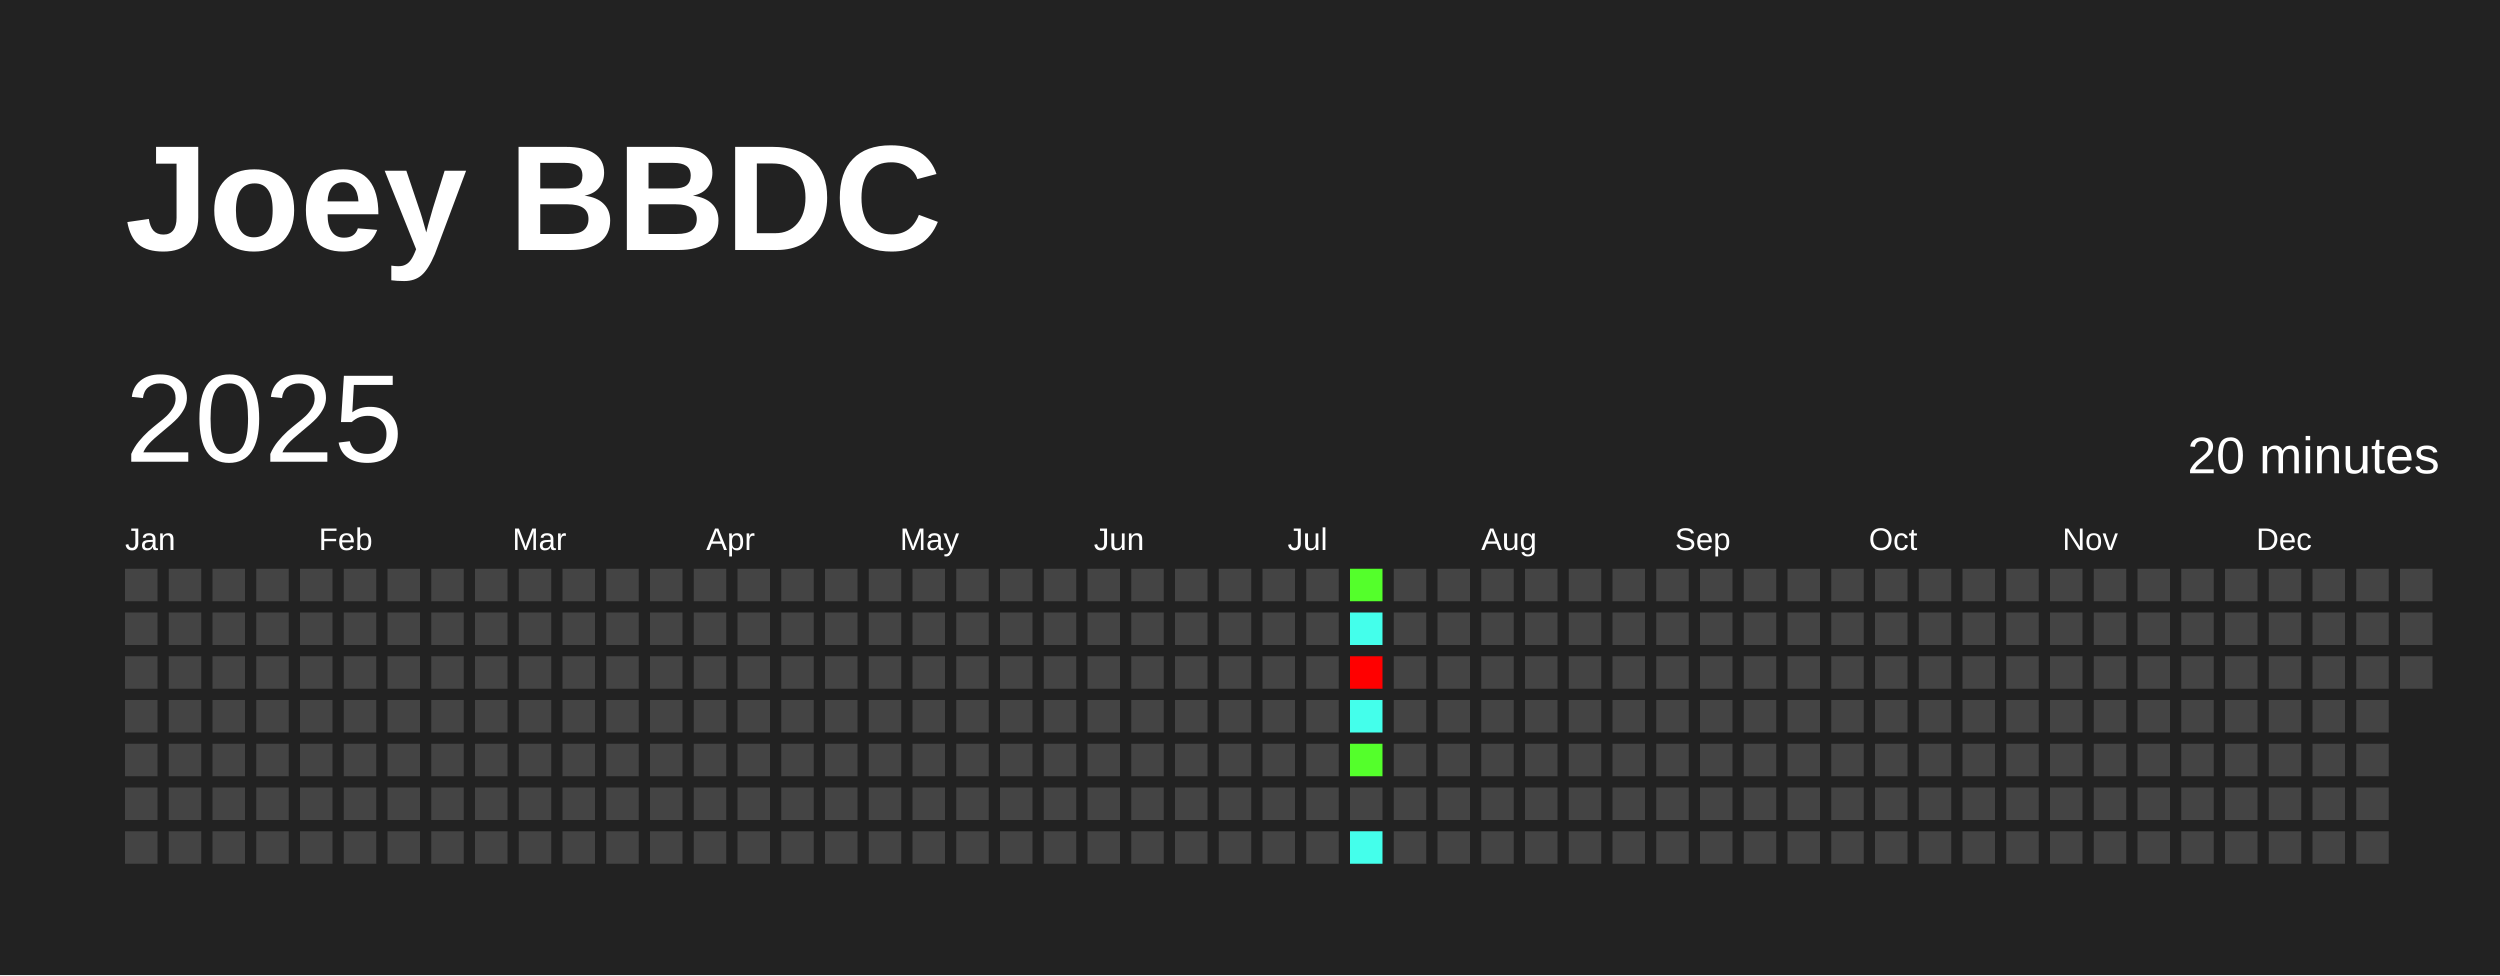
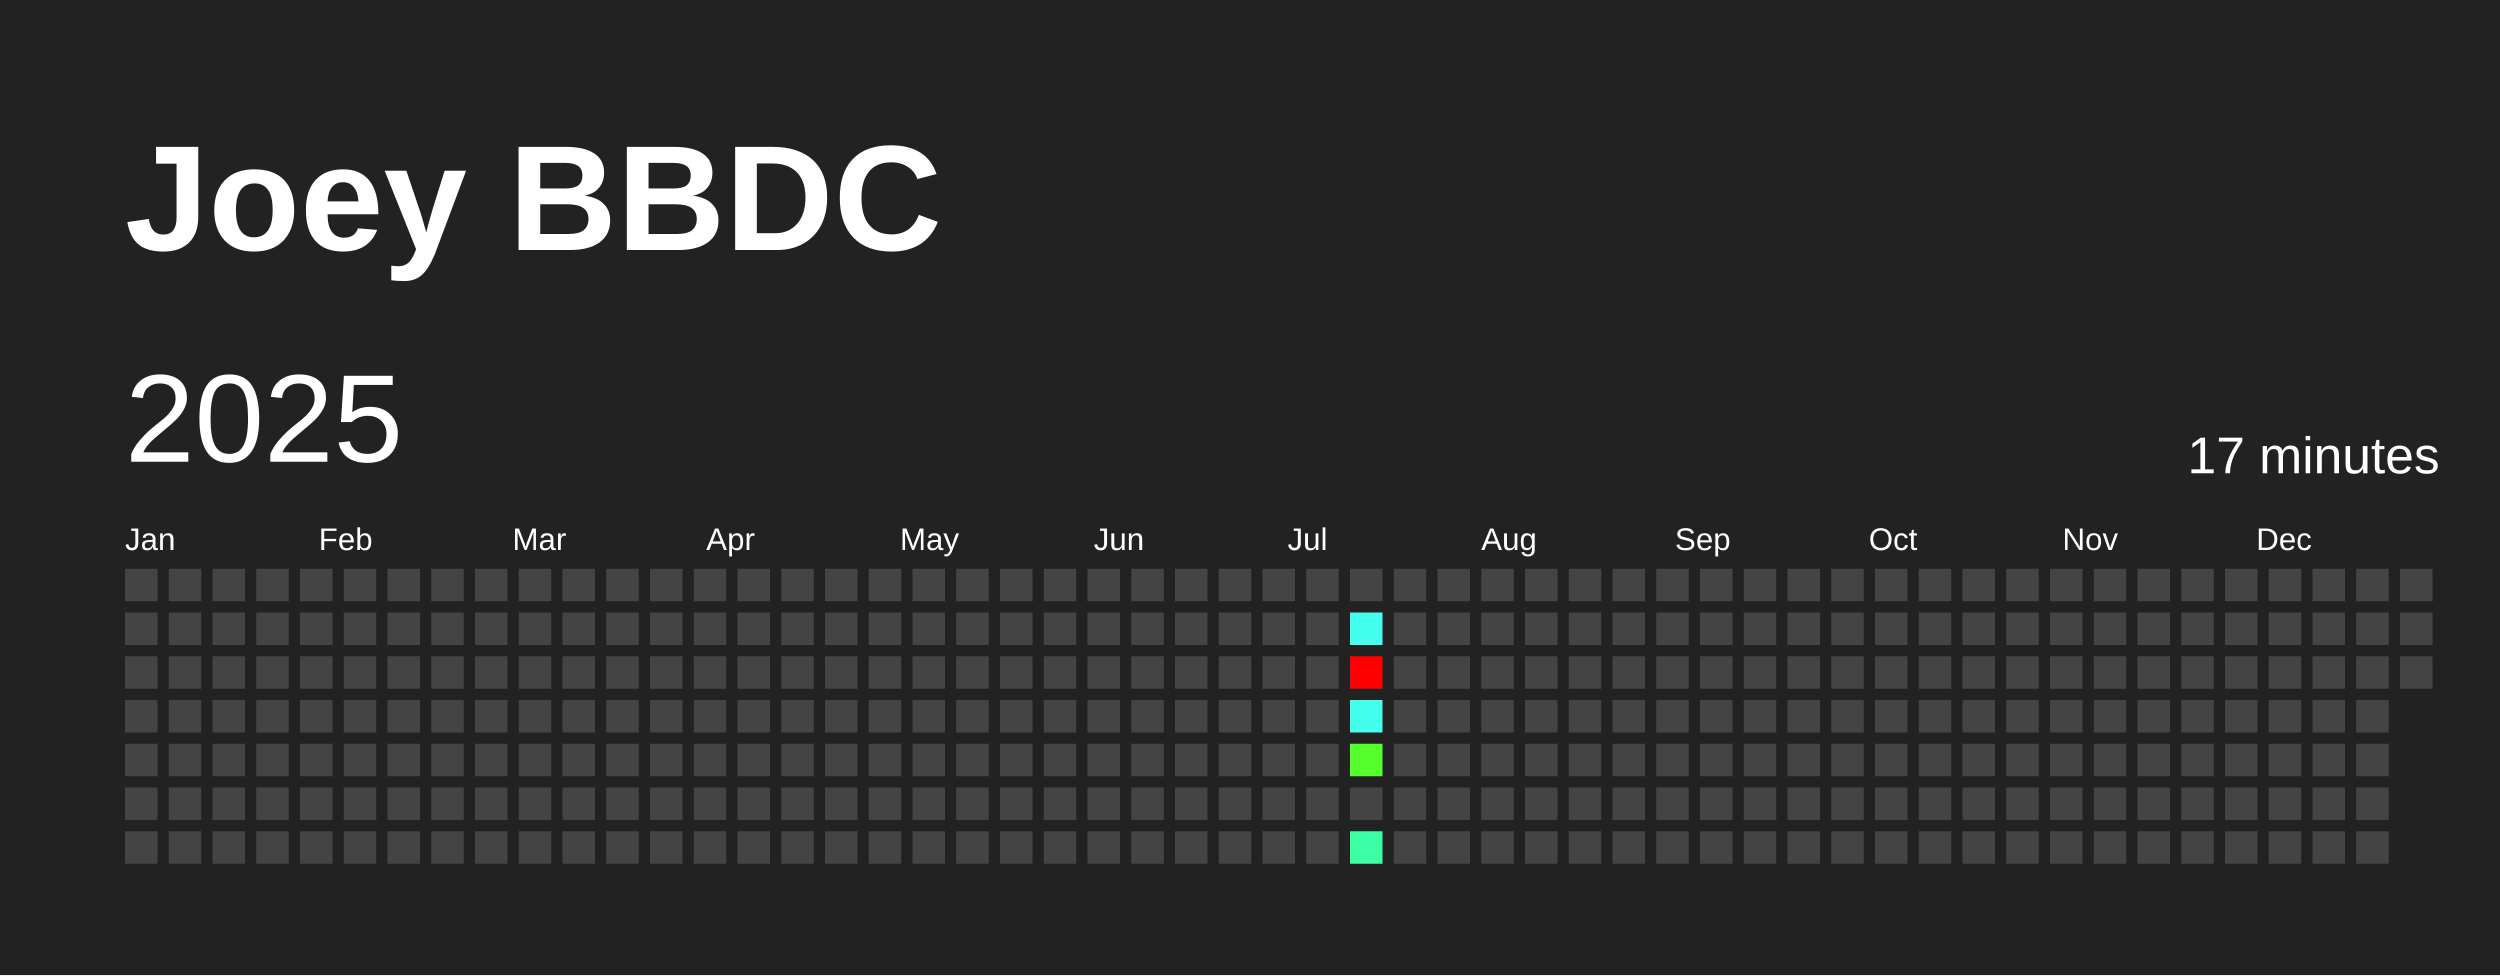
<svg xmlns="http://www.w3.org/2000/svg" baseProfile="full" height="78mm" version="1.1" viewBox="0,0,200,78" width="200mm">
  <defs />
  <rect fill="#222222" height="78" width="200" x="0" y="0" />
  <text fill="#FFFFFF" style="font-size:12px; font-family:Arial; font-weight:bold;" x="10" y="20">Joey BBDC</text>
  <text dominant-baseline="hanging" fill="#FFFFFF" style="font-size:10.0px; font-family:Arial;" x="10" y="30">2025</text>
-   <text dominant-baseline="hanging" fill="#FFFFFF" style="font-size:4.125px; font-family:Arial;" x="175" y="35">20 minutes</text>
+   <text dominant-baseline="hanging" fill="#FFFFFF" style="font-size:4.125px; font-family:Arial;" x="175" y="35">17 minutes</text>
  <text fill="#FFFFFF" style="font-size:2.5px; font-family:Arial" x="10.0" y="44">Jan</text>
  <text fill="#FFFFFF" style="font-size:2.5px; font-family:Arial" x="25.5" y="44">Feb</text>
  <text fill="#FFFFFF" style="font-size:2.5px; font-family:Arial" x="41.0" y="44">Mar</text>
  <text fill="#FFFFFF" style="font-size:2.5px; font-family:Arial" x="56.5" y="44">Apr</text>
  <text fill="#FFFFFF" style="font-size:2.5px; font-family:Arial" x="72.0" y="44">May</text>
  <text fill="#FFFFFF" style="font-size:2.5px; font-family:Arial" x="87.5" y="44">Jun</text>
  <text fill="#FFFFFF" style="font-size:2.5px; font-family:Arial" x="103.0" y="44">Jul</text>
  <text fill="#FFFFFF" style="font-size:2.5px; font-family:Arial" x="118.5" y="44">Aug</text>
  <text fill="#FFFFFF" style="font-size:2.5px; font-family:Arial" x="134.0" y="44">Sep</text>
  <text fill="#FFFFFF" style="font-size:2.5px; font-family:Arial" x="149.5" y="44">Oct</text>
  <text fill="#FFFFFF" style="font-size:2.5px; font-family:Arial" x="165.0" y="44">Nov</text>
  <text fill="#FFFFFF" style="font-size:2.5px; font-family:Arial" x="180.5" y="44">Dec</text>
  <rect fill="#444444" height="2.6" width="2.6" x="10.0" y="45.5" />
  <rect fill="#444444" height="2.6" width="2.6" x="10.0" y="49.0" />
  <rect fill="#444444" height="2.6" width="2.6" x="10.0" y="52.5" />
  <rect fill="#444444" height="2.6" width="2.6" x="10.0" y="56.0" />
  <rect fill="#444444" height="2.6" width="2.6" x="10.0" y="59.5" />
  <rect fill="#444444" height="2.6" width="2.6" x="10.0" y="63.0" />
  <rect fill="#444444" height="2.6" width="2.6" x="10.0" y="66.5" />
  <rect fill="#444444" height="2.6" width="2.6" x="13.5" y="45.5" />
  <rect fill="#444444" height="2.6" width="2.6" x="13.5" y="49.0" />
  <rect fill="#444444" height="2.6" width="2.6" x="13.5" y="52.5" />
  <rect fill="#444444" height="2.6" width="2.6" x="13.5" y="56.0" />
  <rect fill="#444444" height="2.6" width="2.6" x="13.5" y="59.5" />
  <rect fill="#444444" height="2.6" width="2.6" x="13.5" y="63.0" />
  <rect fill="#444444" height="2.6" width="2.6" x="13.5" y="66.5" />
  <rect fill="#444444" height="2.6" width="2.6" x="17.0" y="45.5" />
  <rect fill="#444444" height="2.6" width="2.6" x="17.0" y="49.0" />
  <rect fill="#444444" height="2.6" width="2.6" x="17.0" y="52.5" />
  <rect fill="#444444" height="2.6" width="2.6" x="17.0" y="56.0" />
  <rect fill="#444444" height="2.6" width="2.6" x="17.0" y="59.5" />
  <rect fill="#444444" height="2.6" width="2.6" x="17.0" y="63.0" />
  <rect fill="#444444" height="2.6" width="2.6" x="17.0" y="66.5" />
  <rect fill="#444444" height="2.6" width="2.6" x="20.5" y="45.5" />
  <rect fill="#444444" height="2.6" width="2.6" x="20.5" y="49.0" />
  <rect fill="#444444" height="2.6" width="2.6" x="20.5" y="52.5" />
  <rect fill="#444444" height="2.6" width="2.6" x="20.5" y="56.0" />
  <rect fill="#444444" height="2.6" width="2.6" x="20.5" y="59.5" />
  <rect fill="#444444" height="2.6" width="2.6" x="20.5" y="63.0" />
  <rect fill="#444444" height="2.6" width="2.6" x="20.5" y="66.5" />
  <rect fill="#444444" height="2.6" width="2.6" x="24.0" y="45.5" />
  <rect fill="#444444" height="2.6" width="2.6" x="24.0" y="49.0" />
  <rect fill="#444444" height="2.6" width="2.6" x="24.0" y="52.5" />
  <rect fill="#444444" height="2.6" width="2.6" x="24.0" y="56.0" />
  <rect fill="#444444" height="2.6" width="2.6" x="24.0" y="59.5" />
  <rect fill="#444444" height="2.6" width="2.6" x="24.0" y="63.0" />
  <rect fill="#444444" height="2.6" width="2.6" x="24.0" y="66.5" />
  <rect fill="#444444" height="2.6" width="2.6" x="27.5" y="45.5" />
  <rect fill="#444444" height="2.6" width="2.6" x="27.5" y="49.0" />
  <rect fill="#444444" height="2.6" width="2.6" x="27.5" y="52.5" />
  <rect fill="#444444" height="2.6" width="2.6" x="27.5" y="56.0" />
  <rect fill="#444444" height="2.6" width="2.6" x="27.5" y="59.5" />
  <rect fill="#444444" height="2.6" width="2.6" x="27.5" y="63.0" />
  <rect fill="#444444" height="2.6" width="2.6" x="27.5" y="66.5" />
  <rect fill="#444444" height="2.6" width="2.6" x="31.0" y="45.5" />
  <rect fill="#444444" height="2.6" width="2.6" x="31.0" y="49.0" />
  <rect fill="#444444" height="2.6" width="2.6" x="31.0" y="52.5" />
  <rect fill="#444444" height="2.6" width="2.6" x="31.0" y="56.0" />
  <rect fill="#444444" height="2.6" width="2.6" x="31.0" y="59.5" />
  <rect fill="#444444" height="2.6" width="2.6" x="31.0" y="63.0" />
  <rect fill="#444444" height="2.6" width="2.6" x="31.0" y="66.5" />
  <rect fill="#444444" height="2.6" width="2.6" x="34.5" y="45.5" />
  <rect fill="#444444" height="2.6" width="2.6" x="34.5" y="49.0" />
  <rect fill="#444444" height="2.6" width="2.6" x="34.5" y="52.5" />
  <rect fill="#444444" height="2.6" width="2.6" x="34.5" y="56.0" />
  <rect fill="#444444" height="2.6" width="2.6" x="34.5" y="59.5" />
  <rect fill="#444444" height="2.6" width="2.6" x="34.5" y="63.0" />
  <rect fill="#444444" height="2.6" width="2.6" x="34.5" y="66.5" />
  <rect fill="#444444" height="2.6" width="2.6" x="38.0" y="45.5" />
  <rect fill="#444444" height="2.6" width="2.6" x="38.0" y="49.0" />
  <rect fill="#444444" height="2.6" width="2.6" x="38.0" y="52.5" />
  <rect fill="#444444" height="2.6" width="2.6" x="38.0" y="56.0" />
  <rect fill="#444444" height="2.6" width="2.6" x="38.0" y="59.5" />
  <rect fill="#444444" height="2.6" width="2.6" x="38.0" y="63.0" />
  <rect fill="#444444" height="2.6" width="2.6" x="38.0" y="66.5" />
  <rect fill="#444444" height="2.6" width="2.6" x="41.5" y="45.5" />
  <rect fill="#444444" height="2.6" width="2.6" x="41.5" y="49.0" />
  <rect fill="#444444" height="2.6" width="2.6" x="41.5" y="52.5" />
  <rect fill="#444444" height="2.6" width="2.6" x="41.5" y="56.0" />
  <rect fill="#444444" height="2.6" width="2.6" x="41.5" y="59.5" />
  <rect fill="#444444" height="2.6" width="2.6" x="41.5" y="63.0" />
  <rect fill="#444444" height="2.6" width="2.6" x="41.5" y="66.5" />
  <rect fill="#444444" height="2.6" width="2.6" x="45.0" y="45.5" />
  <rect fill="#444444" height="2.6" width="2.6" x="45.0" y="49.0" />
  <rect fill="#444444" height="2.6" width="2.6" x="45.0" y="52.5" />
  <rect fill="#444444" height="2.6" width="2.6" x="45.0" y="56.0" />
  <rect fill="#444444" height="2.6" width="2.6" x="45.0" y="59.5" />
  <rect fill="#444444" height="2.6" width="2.6" x="45.0" y="63.0" />
  <rect fill="#444444" height="2.6" width="2.6" x="45.0" y="66.5" />
  <rect fill="#444444" height="2.6" width="2.6" x="48.5" y="45.5" />
  <rect fill="#444444" height="2.6" width="2.6" x="48.5" y="49.0" />
  <rect fill="#444444" height="2.6" width="2.6" x="48.5" y="52.5" />
  <rect fill="#444444" height="2.6" width="2.6" x="48.5" y="56.0" />
  <rect fill="#444444" height="2.6" width="2.6" x="48.5" y="59.5" />
  <rect fill="#444444" height="2.6" width="2.6" x="48.5" y="63.0" />
  <rect fill="#444444" height="2.6" width="2.6" x="48.5" y="66.5" />
  <rect fill="#444444" height="2.6" width="2.6" x="52.0" y="45.5" />
  <rect fill="#444444" height="2.6" width="2.6" x="52.0" y="49.0" />
  <rect fill="#444444" height="2.6" width="2.6" x="52.0" y="52.5" />
  <rect fill="#444444" height="2.6" width="2.6" x="52.0" y="56.0" />
  <rect fill="#444444" height="2.6" width="2.6" x="52.0" y="59.5" />
  <rect fill="#444444" height="2.6" width="2.6" x="52.0" y="63.0" />
  <rect fill="#444444" height="2.6" width="2.6" x="52.0" y="66.5" />
  <rect fill="#444444" height="2.6" width="2.6" x="55.5" y="45.5" />
  <rect fill="#444444" height="2.6" width="2.6" x="55.5" y="49.0" />
  <rect fill="#444444" height="2.6" width="2.6" x="55.5" y="52.5" />
  <rect fill="#444444" height="2.6" width="2.6" x="55.5" y="56.0" />
  <rect fill="#444444" height="2.6" width="2.6" x="55.5" y="59.5" />
  <rect fill="#444444" height="2.6" width="2.6" x="55.5" y="63.0" />
  <rect fill="#444444" height="2.6" width="2.6" x="55.5" y="66.5" />
  <rect fill="#444444" height="2.6" width="2.6" x="59.0" y="45.5" />
  <rect fill="#444444" height="2.6" width="2.6" x="59.0" y="49.0" />
  <rect fill="#444444" height="2.6" width="2.6" x="59.0" y="52.5" />
  <rect fill="#444444" height="2.6" width="2.6" x="59.0" y="56.0" />
  <rect fill="#444444" height="2.6" width="2.6" x="59.0" y="59.5" />
  <rect fill="#444444" height="2.6" width="2.6" x="59.0" y="63.0" />
  <rect fill="#444444" height="2.6" width="2.6" x="59.0" y="66.5" />
  <rect fill="#444444" height="2.6" width="2.6" x="62.5" y="45.5" />
  <rect fill="#444444" height="2.6" width="2.6" x="62.5" y="49.0" />
  <rect fill="#444444" height="2.6" width="2.6" x="62.5" y="52.5" />
  <rect fill="#444444" height="2.6" width="2.6" x="62.5" y="56.0" />
  <rect fill="#444444" height="2.6" width="2.6" x="62.5" y="59.5" />
  <rect fill="#444444" height="2.6" width="2.6" x="62.5" y="63.0" />
  <rect fill="#444444" height="2.6" width="2.6" x="62.5" y="66.5" />
  <rect fill="#444444" height="2.6" width="2.6" x="66.0" y="45.5" />
  <rect fill="#444444" height="2.6" width="2.6" x="66.0" y="49.0" />
  <rect fill="#444444" height="2.6" width="2.6" x="66.0" y="52.5" />
  <rect fill="#444444" height="2.6" width="2.6" x="66.0" y="56.0" />
  <rect fill="#444444" height="2.6" width="2.6" x="66.0" y="59.5" />
  <rect fill="#444444" height="2.6" width="2.6" x="66.0" y="63.0" />
  <rect fill="#444444" height="2.6" width="2.6" x="66.0" y="66.5" />
  <rect fill="#444444" height="2.6" width="2.6" x="69.5" y="45.5" />
  <rect fill="#444444" height="2.6" width="2.6" x="69.5" y="49.0" />
  <rect fill="#444444" height="2.6" width="2.6" x="69.5" y="52.5" />
  <rect fill="#444444" height="2.6" width="2.6" x="69.5" y="56.0" />
  <rect fill="#444444" height="2.6" width="2.6" x="69.5" y="59.5" />
  <rect fill="#444444" height="2.6" width="2.6" x="69.5" y="63.0" />
  <rect fill="#444444" height="2.6" width="2.6" x="69.5" y="66.5" />
  <rect fill="#444444" height="2.6" width="2.6" x="73.0" y="45.5" />
  <rect fill="#444444" height="2.6" width="2.6" x="73.0" y="49.0" />
  <rect fill="#444444" height="2.6" width="2.6" x="73.0" y="52.5" />
  <rect fill="#444444" height="2.6" width="2.6" x="73.0" y="56.0" />
  <rect fill="#444444" height="2.6" width="2.6" x="73.0" y="59.5" />
  <rect fill="#444444" height="2.6" width="2.6" x="73.0" y="63.0" />
  <rect fill="#444444" height="2.6" width="2.6" x="73.0" y="66.5" />
  <rect fill="#444444" height="2.6" width="2.6" x="76.5" y="45.5" />
  <rect fill="#444444" height="2.6" width="2.6" x="76.5" y="49.0" />
  <rect fill="#444444" height="2.6" width="2.6" x="76.5" y="52.5" />
  <rect fill="#444444" height="2.6" width="2.6" x="76.5" y="56.0" />
  <rect fill="#444444" height="2.6" width="2.6" x="76.5" y="59.5" />
  <rect fill="#444444" height="2.6" width="2.6" x="76.5" y="63.0" />
  <rect fill="#444444" height="2.6" width="2.6" x="76.5" y="66.5" />
  <rect fill="#444444" height="2.6" width="2.6" x="80.0" y="45.5" />
  <rect fill="#444444" height="2.6" width="2.6" x="80.0" y="49.0" />
  <rect fill="#444444" height="2.6" width="2.6" x="80.0" y="52.5" />
  <rect fill="#444444" height="2.6" width="2.6" x="80.0" y="56.0" />
  <rect fill="#444444" height="2.6" width="2.6" x="80.0" y="59.5" />
  <rect fill="#444444" height="2.6" width="2.6" x="80.0" y="63.0" />
  <rect fill="#444444" height="2.6" width="2.6" x="80.0" y="66.5" />
  <rect fill="#444444" height="2.6" width="2.6" x="83.5" y="45.5" />
  <rect fill="#444444" height="2.6" width="2.6" x="83.5" y="49.0" />
  <rect fill="#444444" height="2.6" width="2.6" x="83.5" y="52.5" />
  <rect fill="#444444" height="2.6" width="2.6" x="83.5" y="56.0" />
  <rect fill="#444444" height="2.6" width="2.6" x="83.5" y="59.5" />
  <rect fill="#444444" height="2.6" width="2.6" x="83.5" y="63.0" />
  <rect fill="#444444" height="2.6" width="2.6" x="83.5" y="66.5" />
  <rect fill="#444444" height="2.6" width="2.6" x="87.0" y="45.5" />
  <rect fill="#444444" height="2.6" width="2.6" x="87.0" y="49.0" />
  <rect fill="#444444" height="2.6" width="2.6" x="87.0" y="52.5" />
  <rect fill="#444444" height="2.6" width="2.6" x="87.0" y="56.0" />
  <rect fill="#444444" height="2.6" width="2.6" x="87.0" y="59.5" />
  <rect fill="#444444" height="2.6" width="2.6" x="87.0" y="63.0" />
  <rect fill="#444444" height="2.6" width="2.6" x="87.0" y="66.5" />
  <rect fill="#444444" height="2.6" width="2.6" x="90.5" y="45.5" />
  <rect fill="#444444" height="2.6" width="2.6" x="90.5" y="49.0" />
  <rect fill="#444444" height="2.6" width="2.6" x="90.5" y="52.5" />
  <rect fill="#444444" height="2.6" width="2.6" x="90.5" y="56.0" />
  <rect fill="#444444" height="2.6" width="2.6" x="90.5" y="59.5" />
  <rect fill="#444444" height="2.6" width="2.6" x="90.5" y="63.0" />
  <rect fill="#444444" height="2.6" width="2.6" x="90.5" y="66.5" />
  <rect fill="#444444" height="2.6" width="2.6" x="94.0" y="45.5" />
  <rect fill="#444444" height="2.6" width="2.6" x="94.0" y="49.0" />
  <rect fill="#444444" height="2.6" width="2.6" x="94.0" y="52.5" />
  <rect fill="#444444" height="2.6" width="2.6" x="94.0" y="56.0" />
  <rect fill="#444444" height="2.6" width="2.6" x="94.0" y="59.5" />
  <rect fill="#444444" height="2.6" width="2.6" x="94.0" y="63.0" />
  <rect fill="#444444" height="2.6" width="2.6" x="94.0" y="66.5" />
  <rect fill="#444444" height="2.6" width="2.6" x="97.5" y="45.5" />
  <rect fill="#444444" height="2.6" width="2.6" x="97.5" y="49.0" />
  <rect fill="#444444" height="2.6" width="2.6" x="97.5" y="52.5" />
  <rect fill="#444444" height="2.6" width="2.6" x="97.5" y="56.0" />
  <rect fill="#444444" height="2.6" width="2.6" x="97.5" y="59.5" />
  <rect fill="#444444" height="2.6" width="2.6" x="97.5" y="63.0" />
  <rect fill="#444444" height="2.6" width="2.6" x="97.5" y="66.5" />
  <rect fill="#444444" height="2.6" width="2.6" x="101.0" y="45.5" />
  <rect fill="#444444" height="2.6" width="2.6" x="101.0" y="49.0" />
  <rect fill="#444444" height="2.6" width="2.6" x="101.0" y="52.5" />
  <rect fill="#444444" height="2.6" width="2.6" x="101.0" y="56.0" />
  <rect fill="#444444" height="2.6" width="2.6" x="101.0" y="59.5" />
  <rect fill="#444444" height="2.6" width="2.6" x="101.0" y="63.0" />
  <rect fill="#444444" height="2.6" width="2.6" x="101.0" y="66.5" />
  <rect fill="#444444" height="2.6" width="2.6" x="104.5" y="45.5" />
  <rect fill="#444444" height="2.6" width="2.6" x="104.5" y="49.0" />
  <rect fill="#444444" height="2.6" width="2.6" x="104.5" y="52.5" />
  <rect fill="#444444" height="2.6" width="2.6" x="104.5" y="56.0" />
  <rect fill="#444444" height="2.6" width="2.6" x="104.5" y="59.5" />
  <rect fill="#444444" height="2.6" width="2.6" x="104.5" y="63.0" />
  <rect fill="#444444" height="2.6" width="2.6" x="104.5" y="66.5" />
-   <rect fill="#54ff2b" height="2.6" width="2.6" x="108.0" y="45.5" />
+   <rect fill="#444444" height="2.6" width="2.6" x="108.0" y="45.5" />
  <rect fill="#44ffeb" height="2.6" width="2.6" x="108.0" y="49.0" />
  <rect fill="red" height="2.6" width="2.6" x="108.0" y="52.5" />
  <rect fill="#44ffeb" height="2.6" width="2.6" x="108.0" y="56.0" />
  <rect fill="#54ff2b" height="2.6" width="2.6" x="108.0" y="59.5" />
  <rect fill="#444444" height="2.6" width="2.6" x="108.0" y="63.0" />
-   <rect fill="#44ffeb" height="2.6" width="2.6" x="108.0" y="66.5" />
+   <rect fill="#3cffa3" height="2.6" width="2.6" x="108.0" y="66.5" />
  <rect fill="#444444" height="2.6" width="2.6" x="111.5" y="45.5" />
  <rect fill="#444444" height="2.6" width="2.6" x="111.5" y="49.0" />
  <rect fill="#444444" height="2.6" width="2.6" x="111.5" y="52.5" />
  <rect fill="#444444" height="2.6" width="2.6" x="111.5" y="56.0" />
  <rect fill="#444444" height="2.6" width="2.6" x="111.5" y="59.5" />
  <rect fill="#444444" height="2.6" width="2.6" x="111.5" y="63.0" />
  <rect fill="#444444" height="2.6" width="2.6" x="111.5" y="66.5" />
  <rect fill="#444444" height="2.6" width="2.6" x="115.0" y="45.5" />
  <rect fill="#444444" height="2.6" width="2.6" x="115.0" y="49.0" />
  <rect fill="#444444" height="2.6" width="2.6" x="115.0" y="52.5" />
  <rect fill="#444444" height="2.6" width="2.6" x="115.0" y="56.0" />
  <rect fill="#444444" height="2.6" width="2.6" x="115.0" y="59.5" />
  <rect fill="#444444" height="2.6" width="2.6" x="115.0" y="63.0" />
  <rect fill="#444444" height="2.6" width="2.6" x="115.0" y="66.5" />
  <rect fill="#444444" height="2.6" width="2.6" x="118.5" y="45.5" />
  <rect fill="#444444" height="2.6" width="2.6" x="118.5" y="49.0" />
  <rect fill="#444444" height="2.6" width="2.6" x="118.5" y="52.5" />
  <rect fill="#444444" height="2.6" width="2.6" x="118.5" y="56.0" />
  <rect fill="#444444" height="2.6" width="2.6" x="118.5" y="59.5" />
  <rect fill="#444444" height="2.6" width="2.6" x="118.5" y="63.0" />
  <rect fill="#444444" height="2.6" width="2.6" x="118.5" y="66.5" />
  <rect fill="#444444" height="2.6" width="2.6" x="122.0" y="45.5" />
  <rect fill="#444444" height="2.6" width="2.6" x="122.0" y="49.0" />
  <rect fill="#444444" height="2.6" width="2.6" x="122.0" y="52.5" />
  <rect fill="#444444" height="2.6" width="2.6" x="122.0" y="56.0" />
  <rect fill="#444444" height="2.6" width="2.6" x="122.0" y="59.5" />
  <rect fill="#444444" height="2.6" width="2.6" x="122.0" y="63.0" />
  <rect fill="#444444" height="2.6" width="2.6" x="122.0" y="66.5" />
  <rect fill="#444444" height="2.6" width="2.6" x="125.5" y="45.5" />
  <rect fill="#444444" height="2.6" width="2.6" x="125.5" y="49.0" />
  <rect fill="#444444" height="2.6" width="2.6" x="125.5" y="52.5" />
  <rect fill="#444444" height="2.6" width="2.6" x="125.5" y="56.0" />
  <rect fill="#444444" height="2.6" width="2.6" x="125.5" y="59.5" />
  <rect fill="#444444" height="2.6" width="2.6" x="125.5" y="63.0" />
  <rect fill="#444444" height="2.6" width="2.6" x="125.5" y="66.5" />
  <rect fill="#444444" height="2.6" width="2.6" x="129.0" y="45.5" />
  <rect fill="#444444" height="2.6" width="2.6" x="129.0" y="49.0" />
  <rect fill="#444444" height="2.6" width="2.6" x="129.0" y="52.5" />
  <rect fill="#444444" height="2.6" width="2.6" x="129.0" y="56.0" />
  <rect fill="#444444" height="2.6" width="2.6" x="129.0" y="59.5" />
  <rect fill="#444444" height="2.6" width="2.6" x="129.0" y="63.0" />
  <rect fill="#444444" height="2.6" width="2.6" x="129.0" y="66.5" />
  <rect fill="#444444" height="2.6" width="2.6" x="132.5" y="45.5" />
  <rect fill="#444444" height="2.6" width="2.6" x="132.5" y="49.0" />
  <rect fill="#444444" height="2.6" width="2.6" x="132.5" y="52.5" />
  <rect fill="#444444" height="2.6" width="2.6" x="132.5" y="56.0" />
  <rect fill="#444444" height="2.6" width="2.6" x="132.5" y="59.5" />
  <rect fill="#444444" height="2.6" width="2.6" x="132.5" y="63.0" />
  <rect fill="#444444" height="2.6" width="2.6" x="132.5" y="66.5" />
  <rect fill="#444444" height="2.6" width="2.6" x="136.0" y="45.5" />
  <rect fill="#444444" height="2.6" width="2.6" x="136.0" y="49.0" />
  <rect fill="#444444" height="2.6" width="2.6" x="136.0" y="52.5" />
  <rect fill="#444444" height="2.6" width="2.6" x="136.0" y="56.0" />
  <rect fill="#444444" height="2.6" width="2.6" x="136.0" y="59.5" />
  <rect fill="#444444" height="2.6" width="2.6" x="136.0" y="63.0" />
  <rect fill="#444444" height="2.6" width="2.6" x="136.0" y="66.5" />
  <rect fill="#444444" height="2.6" width="2.6" x="139.5" y="45.5" />
  <rect fill="#444444" height="2.6" width="2.6" x="139.5" y="49.0" />
  <rect fill="#444444" height="2.6" width="2.6" x="139.5" y="52.5" />
  <rect fill="#444444" height="2.6" width="2.6" x="139.5" y="56.0" />
  <rect fill="#444444" height="2.6" width="2.6" x="139.5" y="59.5" />
  <rect fill="#444444" height="2.6" width="2.6" x="139.5" y="63.0" />
  <rect fill="#444444" height="2.6" width="2.6" x="139.5" y="66.5" />
  <rect fill="#444444" height="2.6" width="2.6" x="143.0" y="45.5" />
  <rect fill="#444444" height="2.6" width="2.6" x="143.0" y="49.0" />
  <rect fill="#444444" height="2.6" width="2.6" x="143.0" y="52.5" />
  <rect fill="#444444" height="2.6" width="2.6" x="143.0" y="56.0" />
  <rect fill="#444444" height="2.6" width="2.6" x="143.0" y="59.5" />
  <rect fill="#444444" height="2.6" width="2.6" x="143.0" y="63.0" />
  <rect fill="#444444" height="2.6" width="2.6" x="143.0" y="66.5" />
  <rect fill="#444444" height="2.6" width="2.6" x="146.5" y="45.5" />
  <rect fill="#444444" height="2.6" width="2.6" x="146.5" y="49.0" />
  <rect fill="#444444" height="2.6" width="2.6" x="146.5" y="52.5" />
  <rect fill="#444444" height="2.6" width="2.6" x="146.5" y="56.0" />
  <rect fill="#444444" height="2.6" width="2.6" x="146.5" y="59.5" />
  <rect fill="#444444" height="2.6" width="2.6" x="146.5" y="63.0" />
  <rect fill="#444444" height="2.6" width="2.6" x="146.5" y="66.5" />
  <rect fill="#444444" height="2.6" width="2.6" x="150.0" y="45.5" />
  <rect fill="#444444" height="2.6" width="2.6" x="150.0" y="49.0" />
  <rect fill="#444444" height="2.6" width="2.6" x="150.0" y="52.5" />
  <rect fill="#444444" height="2.6" width="2.6" x="150.0" y="56.0" />
  <rect fill="#444444" height="2.6" width="2.6" x="150.0" y="59.5" />
  <rect fill="#444444" height="2.6" width="2.6" x="150.0" y="63.0" />
  <rect fill="#444444" height="2.6" width="2.6" x="150.0" y="66.5" />
  <rect fill="#444444" height="2.6" width="2.6" x="153.5" y="45.5" />
  <rect fill="#444444" height="2.6" width="2.6" x="153.5" y="49.0" />
  <rect fill="#444444" height="2.6" width="2.6" x="153.5" y="52.5" />
  <rect fill="#444444" height="2.6" width="2.6" x="153.5" y="56.0" />
  <rect fill="#444444" height="2.6" width="2.6" x="153.5" y="59.5" />
  <rect fill="#444444" height="2.6" width="2.6" x="153.5" y="63.0" />
  <rect fill="#444444" height="2.6" width="2.6" x="153.5" y="66.5" />
  <rect fill="#444444" height="2.6" width="2.6" x="157.0" y="45.5" />
  <rect fill="#444444" height="2.6" width="2.6" x="157.0" y="49.0" />
  <rect fill="#444444" height="2.6" width="2.6" x="157.0" y="52.5" />
  <rect fill="#444444" height="2.6" width="2.6" x="157.0" y="56.0" />
  <rect fill="#444444" height="2.6" width="2.6" x="157.0" y="59.5" />
  <rect fill="#444444" height="2.6" width="2.6" x="157.0" y="63.0" />
  <rect fill="#444444" height="2.6" width="2.6" x="157.0" y="66.5" />
  <rect fill="#444444" height="2.6" width="2.6" x="160.5" y="45.5" />
  <rect fill="#444444" height="2.6" width="2.6" x="160.5" y="49.0" />
  <rect fill="#444444" height="2.6" width="2.6" x="160.5" y="52.5" />
  <rect fill="#444444" height="2.6" width="2.6" x="160.5" y="56.0" />
  <rect fill="#444444" height="2.6" width="2.6" x="160.5" y="59.5" />
  <rect fill="#444444" height="2.6" width="2.6" x="160.5" y="63.0" />
  <rect fill="#444444" height="2.6" width="2.6" x="160.5" y="66.5" />
  <rect fill="#444444" height="2.6" width="2.6" x="164.0" y="45.5" />
  <rect fill="#444444" height="2.6" width="2.6" x="164.0" y="49.0" />
  <rect fill="#444444" height="2.6" width="2.6" x="164.0" y="52.5" />
  <rect fill="#444444" height="2.6" width="2.6" x="164.0" y="56.0" />
  <rect fill="#444444" height="2.6" width="2.6" x="164.0" y="59.5" />
  <rect fill="#444444" height="2.6" width="2.6" x="164.0" y="63.0" />
  <rect fill="#444444" height="2.6" width="2.6" x="164.0" y="66.5" />
  <rect fill="#444444" height="2.6" width="2.6" x="167.5" y="45.5" />
  <rect fill="#444444" height="2.6" width="2.6" x="167.5" y="49.0" />
  <rect fill="#444444" height="2.6" width="2.6" x="167.5" y="52.5" />
  <rect fill="#444444" height="2.6" width="2.6" x="167.5" y="56.0" />
  <rect fill="#444444" height="2.6" width="2.6" x="167.5" y="59.5" />
  <rect fill="#444444" height="2.6" width="2.6" x="167.5" y="63.0" />
  <rect fill="#444444" height="2.6" width="2.6" x="167.5" y="66.5" />
  <rect fill="#444444" height="2.6" width="2.6" x="171.0" y="45.5" />
  <rect fill="#444444" height="2.6" width="2.6" x="171.0" y="49.0" />
  <rect fill="#444444" height="2.6" width="2.6" x="171.0" y="52.5" />
  <rect fill="#444444" height="2.6" width="2.6" x="171.0" y="56.0" />
  <rect fill="#444444" height="2.6" width="2.6" x="171.0" y="59.5" />
  <rect fill="#444444" height="2.6" width="2.6" x="171.0" y="63.0" />
  <rect fill="#444444" height="2.6" width="2.6" x="171.0" y="66.5" />
  <rect fill="#444444" height="2.6" width="2.6" x="174.5" y="45.5" />
  <rect fill="#444444" height="2.6" width="2.6" x="174.5" y="49.0" />
  <rect fill="#444444" height="2.6" width="2.6" x="174.5" y="52.5" />
  <rect fill="#444444" height="2.6" width="2.6" x="174.5" y="56.0" />
  <rect fill="#444444" height="2.6" width="2.6" x="174.5" y="59.5" />
  <rect fill="#444444" height="2.6" width="2.6" x="174.5" y="63.0" />
  <rect fill="#444444" height="2.6" width="2.6" x="174.5" y="66.5" />
  <rect fill="#444444" height="2.6" width="2.6" x="178.0" y="45.5" />
  <rect fill="#444444" height="2.6" width="2.6" x="178.0" y="49.0" />
  <rect fill="#444444" height="2.6" width="2.6" x="178.0" y="52.5" />
  <rect fill="#444444" height="2.6" width="2.6" x="178.0" y="56.0" />
  <rect fill="#444444" height="2.6" width="2.6" x="178.0" y="59.5" />
  <rect fill="#444444" height="2.6" width="2.6" x="178.0" y="63.0" />
  <rect fill="#444444" height="2.6" width="2.6" x="178.0" y="66.5" />
  <rect fill="#444444" height="2.6" width="2.6" x="181.5" y="45.5" />
  <rect fill="#444444" height="2.6" width="2.6" x="181.5" y="49.0" />
  <rect fill="#444444" height="2.6" width="2.6" x="181.5" y="52.5" />
  <rect fill="#444444" height="2.6" width="2.6" x="181.5" y="56.0" />
  <rect fill="#444444" height="2.6" width="2.6" x="181.5" y="59.5" />
  <rect fill="#444444" height="2.6" width="2.6" x="181.5" y="63.0" />
  <rect fill="#444444" height="2.6" width="2.6" x="181.5" y="66.5" />
  <rect fill="#444444" height="2.6" width="2.6" x="185.0" y="45.5" />
  <rect fill="#444444" height="2.6" width="2.6" x="185.0" y="49.0" />
  <rect fill="#444444" height="2.6" width="2.6" x="185.0" y="52.5" />
  <rect fill="#444444" height="2.6" width="2.6" x="185.0" y="56.0" />
  <rect fill="#444444" height="2.6" width="2.6" x="185.0" y="59.5" />
  <rect fill="#444444" height="2.6" width="2.6" x="185.0" y="63.0" />
  <rect fill="#444444" height="2.6" width="2.6" x="185.0" y="66.5" />
  <rect fill="#444444" height="2.6" width="2.6" x="188.5" y="45.5" />
  <rect fill="#444444" height="2.6" width="2.6" x="188.5" y="49.0" />
  <rect fill="#444444" height="2.6" width="2.6" x="188.5" y="52.5" />
  <rect fill="#444444" height="2.6" width="2.6" x="188.5" y="56.0" />
  <rect fill="#444444" height="2.6" width="2.6" x="188.5" y="59.5" />
  <rect fill="#444444" height="2.6" width="2.6" x="188.5" y="63.0" />
  <rect fill="#444444" height="2.6" width="2.6" x="188.5" y="66.5" />
  <rect fill="#444444" height="2.6" width="2.6" x="192.0" y="45.5" />
  <rect fill="#444444" height="2.6" width="2.6" x="192.0" y="49.0" />
  <rect fill="#444444" height="2.6" width="2.6" x="192.0" y="52.5" />
</svg>
